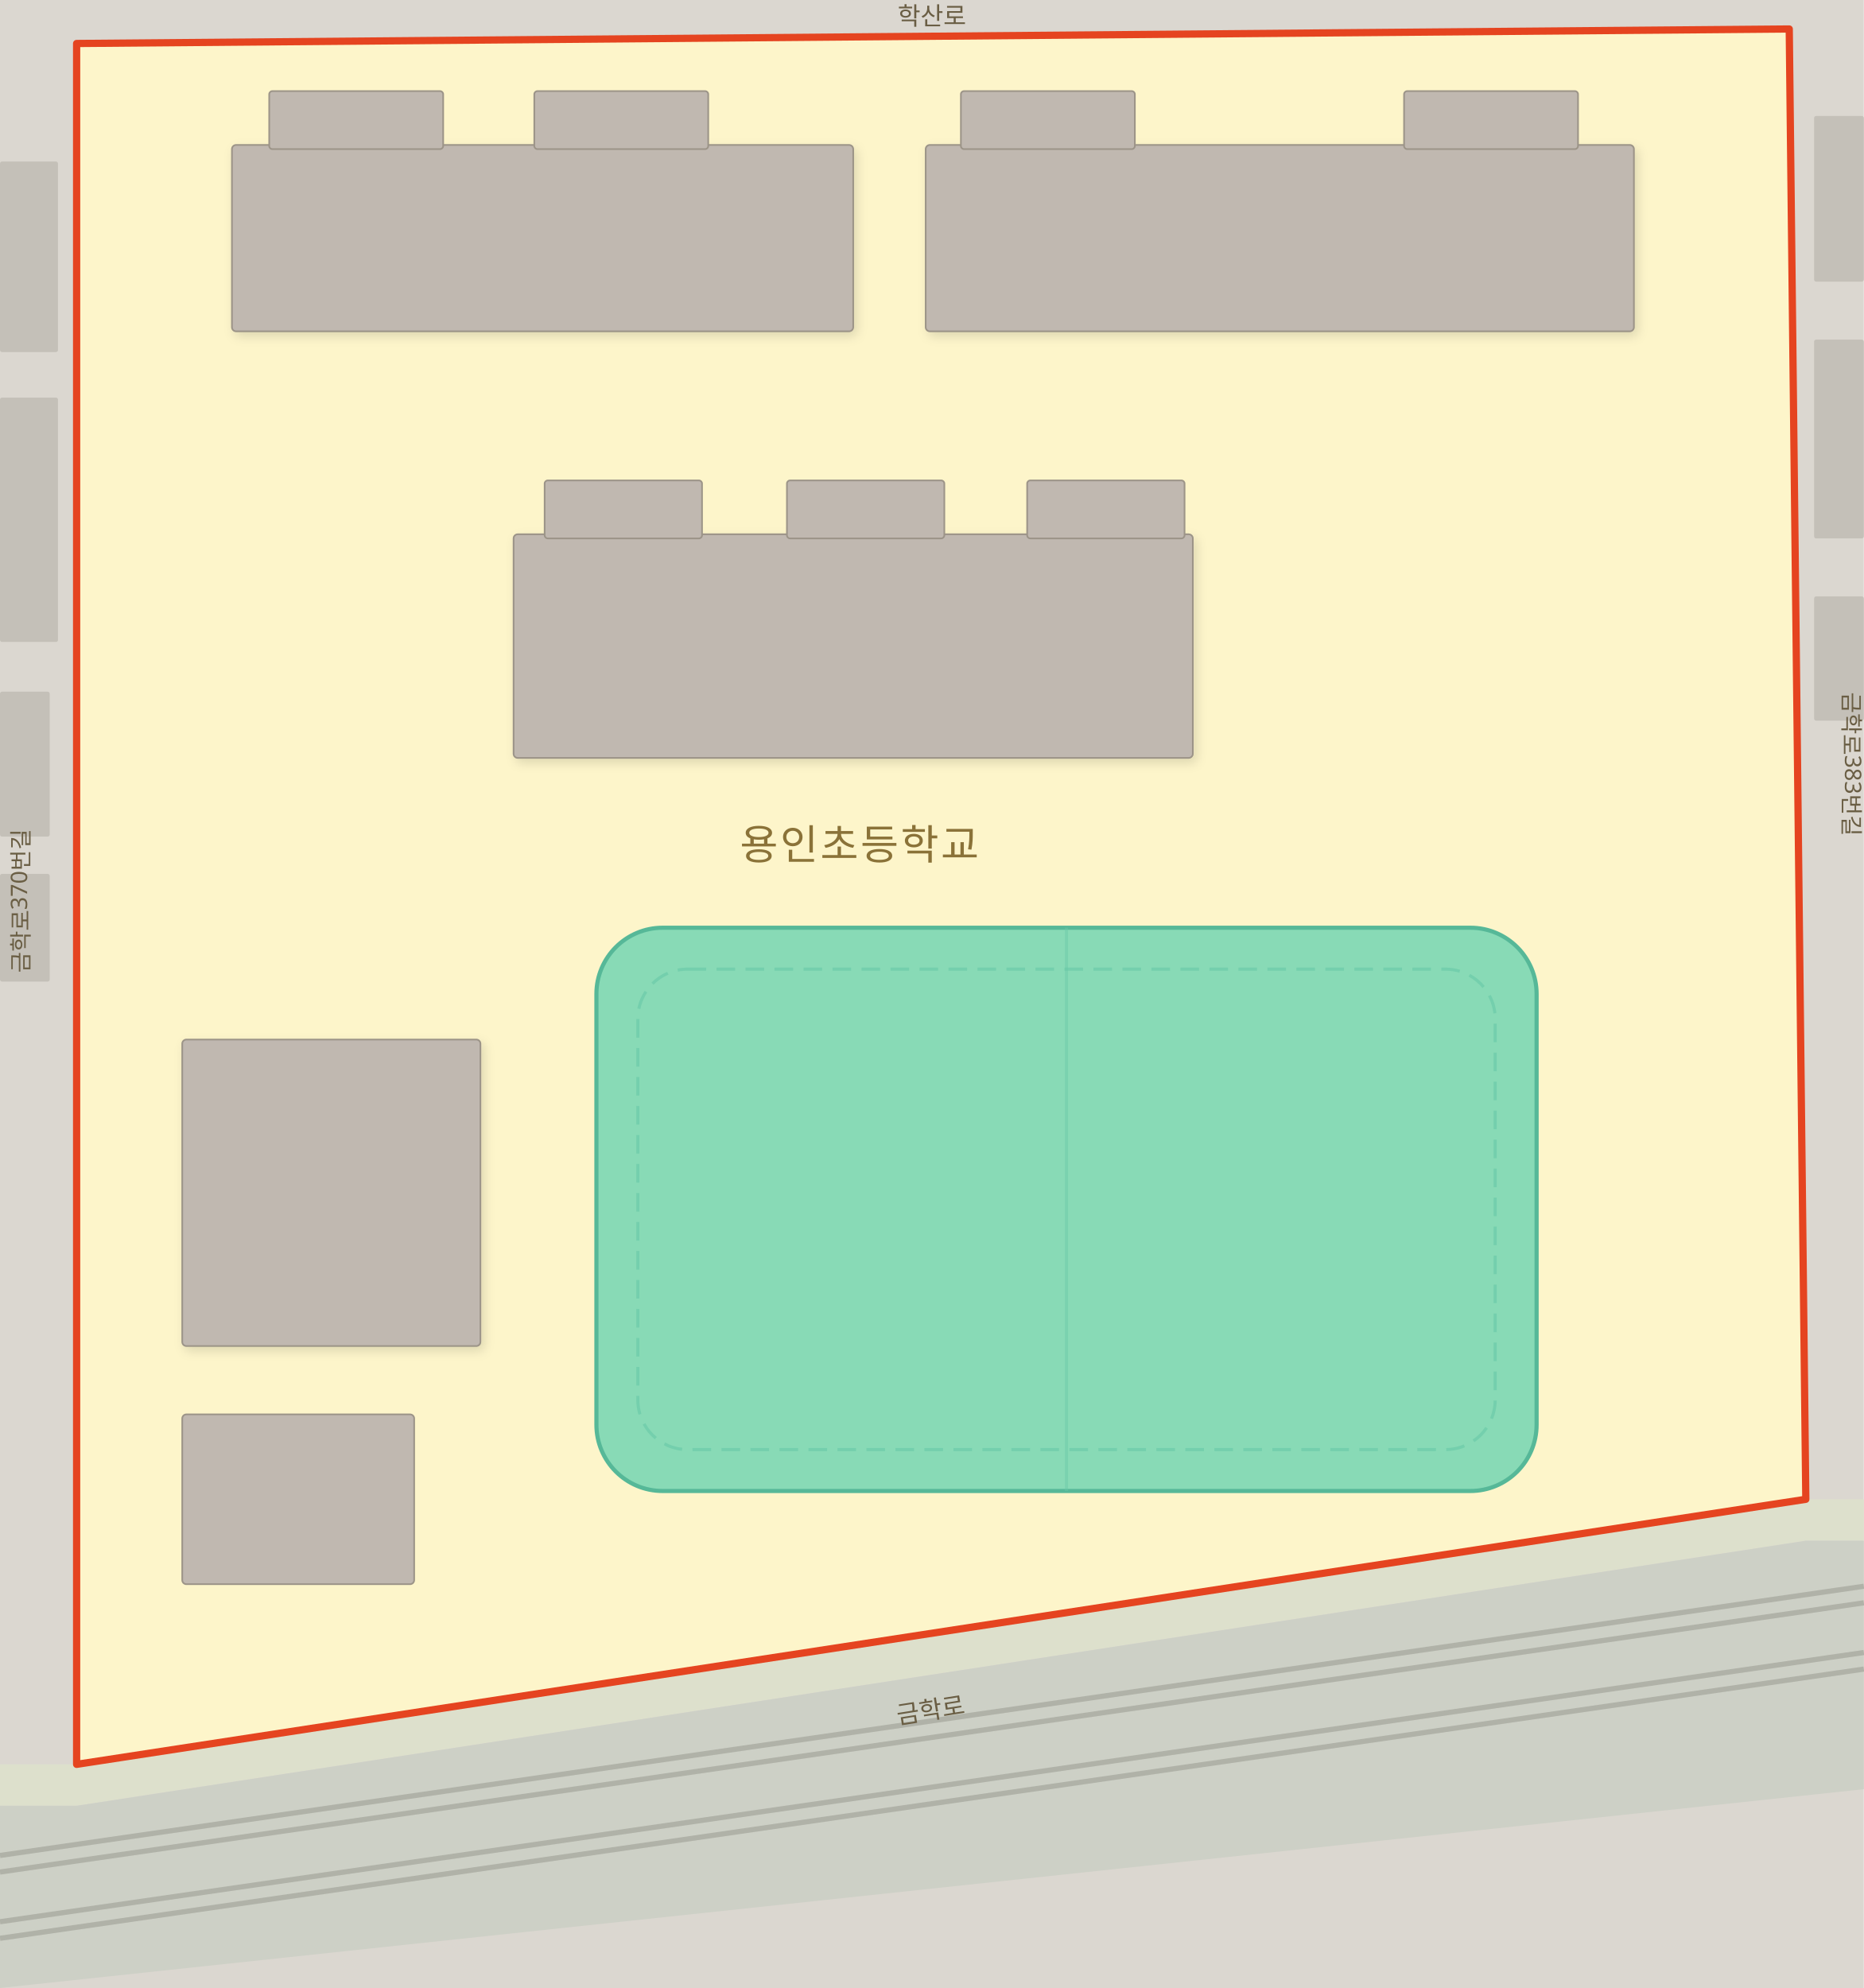
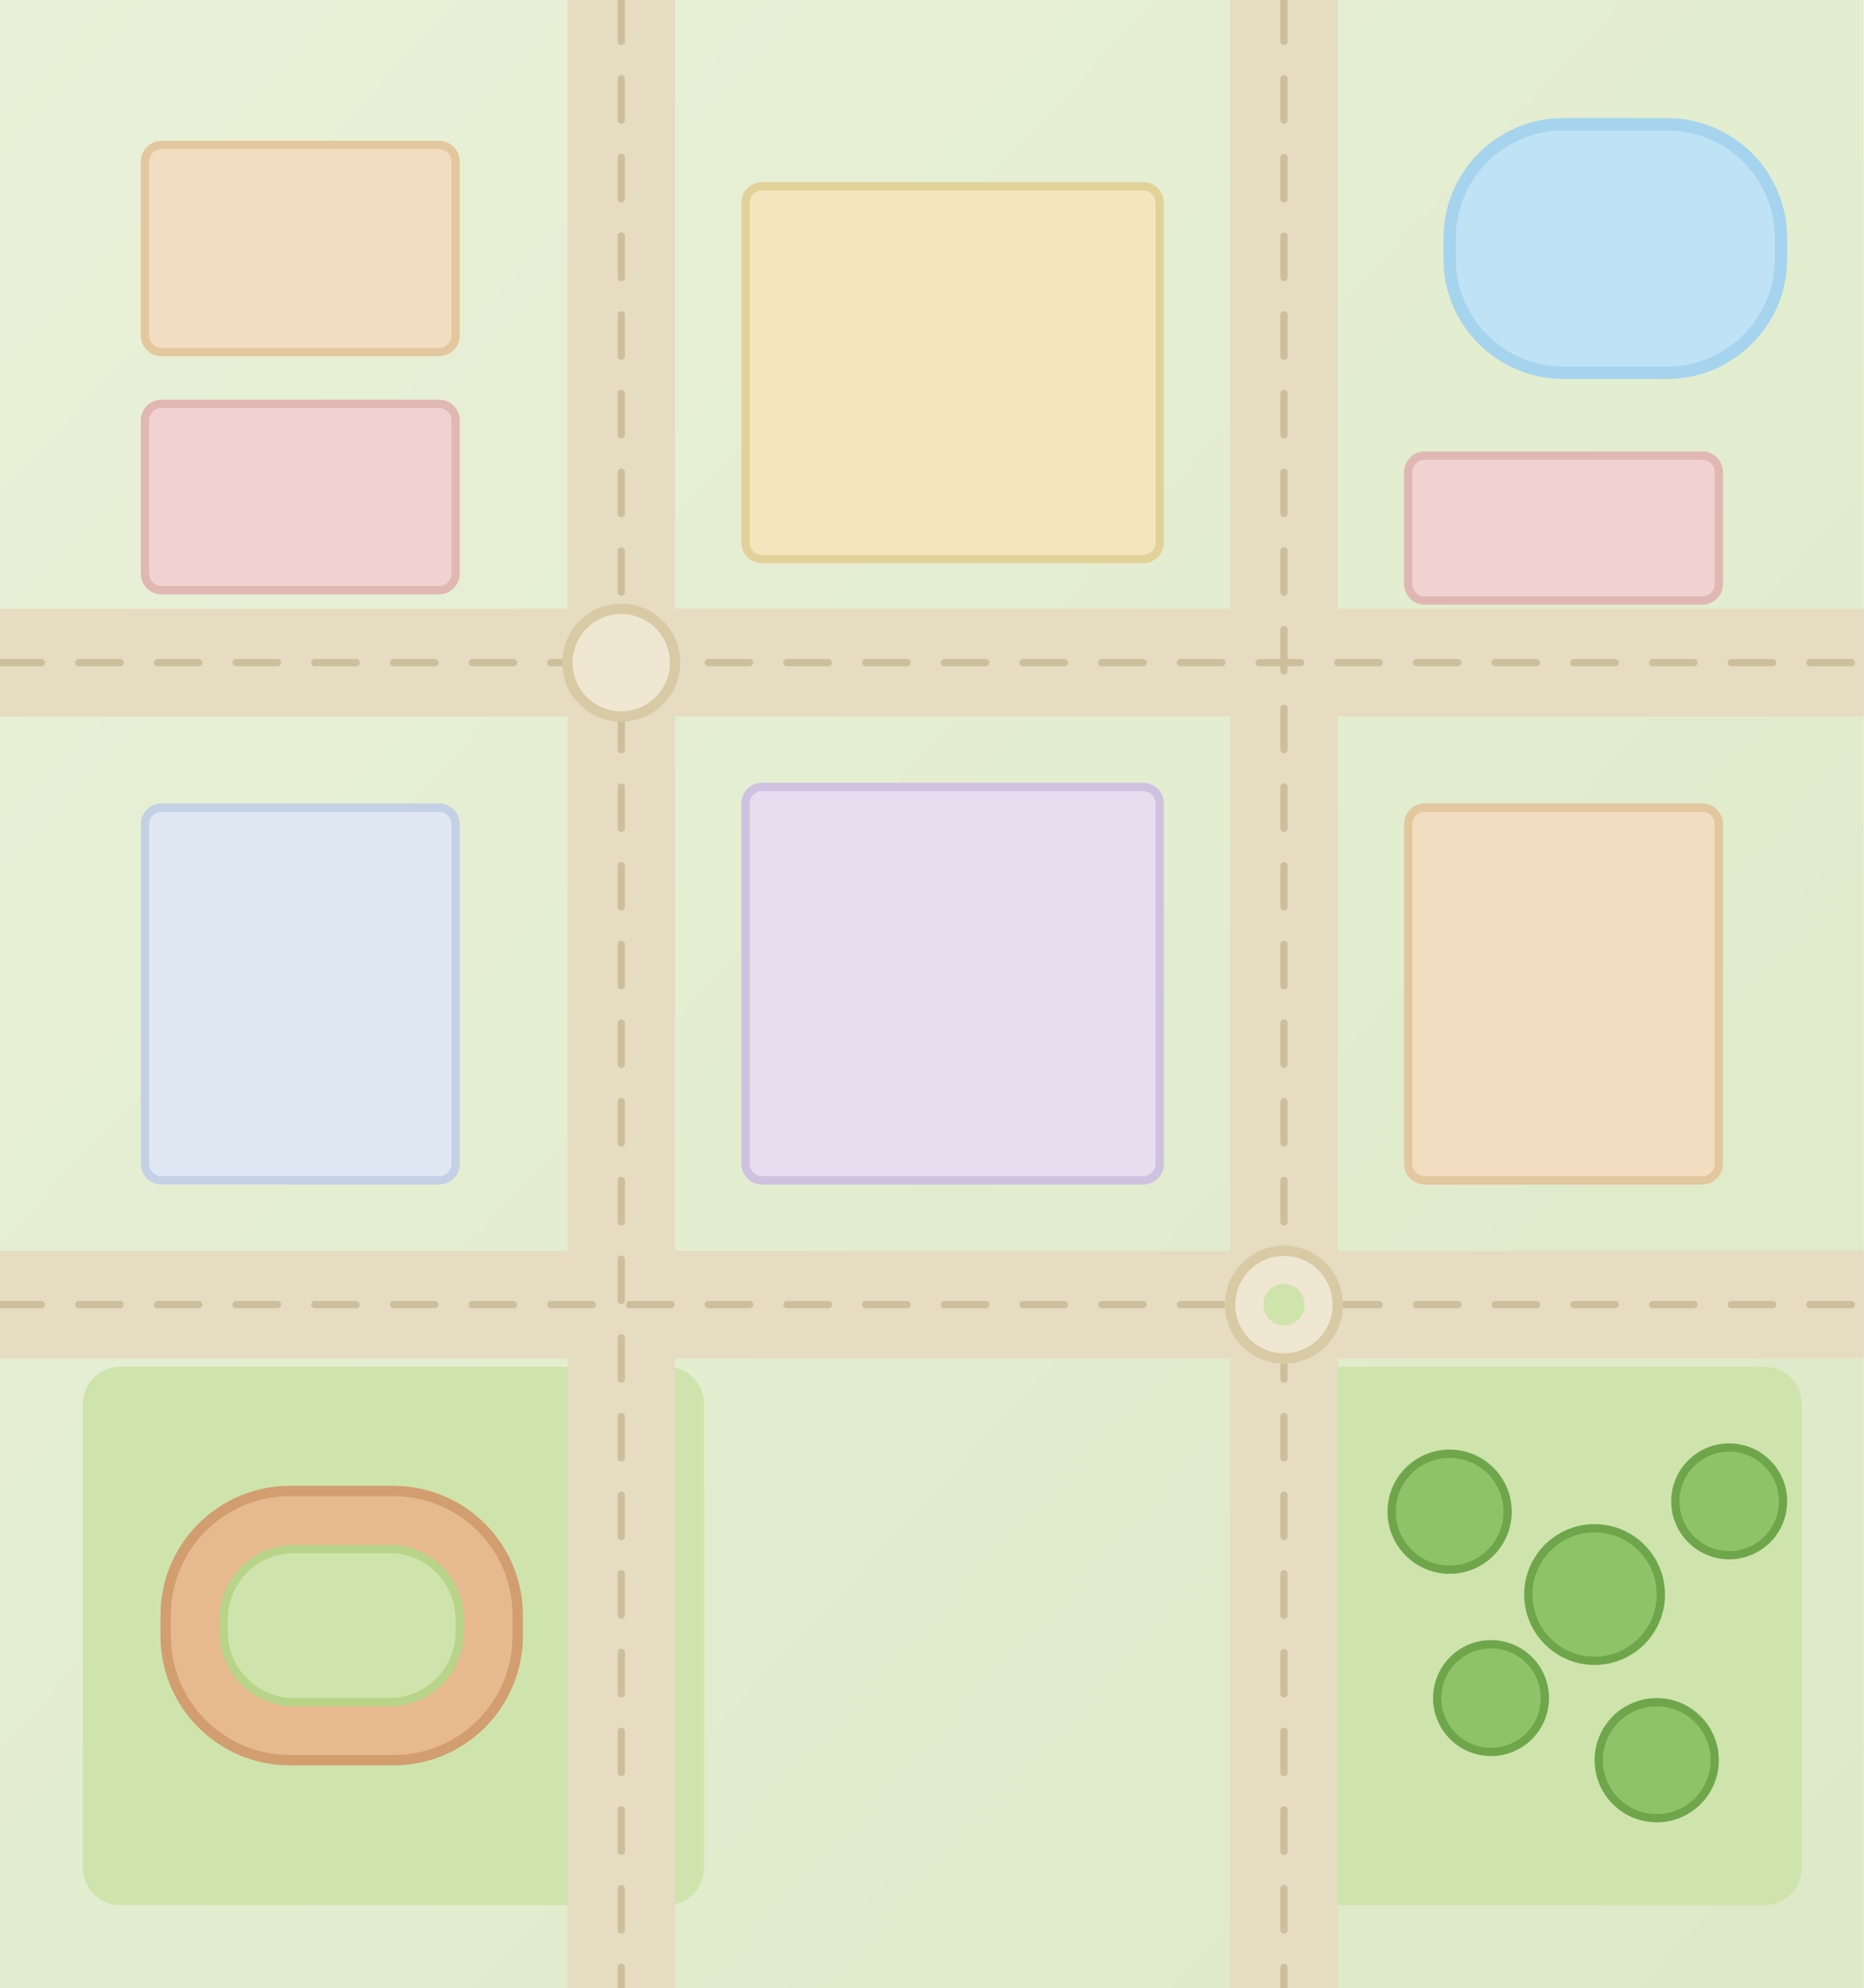
- <svg xmlns="http://www.w3.org/2000/svg" width="900" height="960" viewBox="0 0 900 960" role="img" aria-label="용인초등학교 지도">
+ <svg xmlns="http://www.w3.org/2000/svg" viewBox="0 0 900 960" width="900" height="960" role="img" aria-label="체험 모드 지도">
  <defs>
-     <filter id="bs" x="-20%" y="-20%" width="150%" height="150%">
-       <feDropShadow dx="1.5" dy="2" stdDeviation="2.5" flood-color="#00000020" />
-     </filter>
+     <linearGradient id="grass" x1="0" y1="0" x2="1" y2="1">
+       <stop offset="0" stop-color="#e9f1d8" />
+       <stop offset="1" stop-color="#dde9c8" />
+     </linearGradient>
+     <clipPath id="frame">
+       <rect width="900" height="960" />
+     </clipPath>
  </defs>
-   <rect width="900" height="960" fill="#dbd7d0" />
-   <rect x="0" y="78" width="28" height="92" rx="1" fill="#c4c0b8" />
-   <rect x="0" y="192" width="28" height="118" rx="1" fill="#c4c0b8" />
-   <rect x="0" y="334" width="24" height="70" rx="1" fill="#c4c0b8" />
-   <rect x="0" y="422" width="24" height="52" rx="1" fill="#c4c0b8" />
-   <rect x="876" y="56" width="24" height="80" rx="1" fill="#c4c0b8" />
-   <rect x="876" y="164" width="24" height="96" rx="1" fill="#c4c0b8" />
-   <rect x="876" y="288" width="24" height="60" rx="1" fill="#c4c0b8" />
-   <polygon points="0,852 37,852 872,724 900,724 900,744 872,744 37,872 0,872" fill="#dde0cc" />
-   <polygon points="0,872 37,872 872,744 900,744 900,864 0,960" fill="#cdd0c6" />
-   <line x1="0" y1="896" x2="900" y2="766" stroke="#b0b2a8" stroke-width="2.5" />
-   <line x1="0" y1="904" x2="900" y2="774" stroke="#b0b2a8" stroke-width="2.5" />
-   <line x1="0" y1="928" x2="900" y2="798" stroke="#b0b2a8" stroke-width="2.5" />
-   <line x1="0" y1="936" x2="900" y2="806" stroke="#b0b2a8" stroke-width="2.5" />
-   <polygon points="37,21 864,14 872,724 37,852" fill="#fdf5ca" stroke="#e54420" stroke-width="3.5" stroke-linejoin="round" stroke-linecap="round" />
-   <rect x="112" y="70" width="300" height="90" rx="2" fill="#c0b8b0" stroke="#9c9488" stroke-width="0.8" filter="url(#bs)" />
-   <rect x="130" y="44" width="84" height="28" rx="1.5" fill="#c0b8b0" stroke="#9c9488" stroke-width="0.8" />
-   <rect x="258" y="44" width="84" height="28" rx="1.5" fill="#c0b8b0" stroke="#9c9488" stroke-width="0.8" />
-   <rect x="447" y="70" width="342" height="90" rx="2" fill="#c0b8b0" stroke="#9c9488" stroke-width="0.8" filter="url(#bs)" />
-   <rect x="464" y="44" width="84" height="28" rx="1.5" fill="#c0b8b0" stroke="#9c9488" stroke-width="0.8" />
-   <rect x="678" y="44" width="84" height="28" rx="1.5" fill="#c0b8b0" stroke="#9c9488" stroke-width="0.8" />
-   <rect x="248" y="258" width="328" height="108" rx="2" fill="#c0b8b0" stroke="#9c9488" stroke-width="0.8" filter="url(#bs)" />
-   <rect x="263" y="232" width="76" height="28" rx="1.5" fill="#c0b8b0" stroke="#9c9488" stroke-width="0.8" />
-   <rect x="380" y="232" width="76" height="28" rx="1.5" fill="#c0b8b0" stroke="#9c9488" stroke-width="0.8" />
-   <rect x="496" y="232" width="76" height="28" rx="1.5" fill="#c0b8b0" stroke="#9c9488" stroke-width="0.8" />
-   <rect x="88" y="502" width="144" height="148" rx="2" fill="#c0b8b0" stroke="#9c9488" stroke-width="0.8" filter="url(#bs)" />
-   <rect x="88" y="683" width="112" height="82" rx="2" fill="#c0b8b0" stroke="#9c9488" stroke-width="0.8" />
-   <rect x="288" y="448" width="454" height="272" rx="32" fill="#88dab6" stroke="#56b898" stroke-width="2" />
-   <rect x="308" y="468" width="414" height="232" rx="24" fill="none" stroke="#68c8a6" stroke-width="1.5" stroke-dasharray="9,5" opacity="0.6" />
-   <line x1="515" y1="448" x2="515" y2="720" stroke="#68c8a6" stroke-width="1.5" opacity="0.45" />
-   <text x="450" y="12" text-anchor="middle" font-size="12" fill="#6a5e44" font-family="'Noto Sans KR', sans-serif">학산로</text>
-   <text x="890" y="369" text-anchor="middle" font-size="11" fill="#6a5e44" font-family="'Noto Sans KR', sans-serif" transform="rotate(90, 890, 369)">금학로383번길</text>
-   <text x="14" y="435" text-anchor="middle" font-size="11" fill="#6a5e44" font-family="'Noto Sans KR', sans-serif" transform="rotate(-90, 14, 435)">금학로370번길</text>
-   <text x="450" y="830" text-anchor="middle" font-size="12" fill="#6a5e44" font-family="'Noto Sans KR', sans-serif" transform="rotate(-9, 450, 830)">금학로</text>
-   <text x="415" y="415" text-anchor="middle" font-size="20" fill="#8a7238" font-family="'Noto Sans KR', sans-serif" font-weight="500" letter-spacing="1">용인초등학교</text>
+   <g clip-path="url(#frame)">
+     <rect width="900" height="960" fill="url(#grass)" />
+     <rect x="40" y="660" width="300" height="260" rx="18" fill="#cfe4ac" />
+     <rect x="620" y="660" width="250" height="260" rx="18" fill="#cfe4ac" />
+     <rect x="700" y="60" width="160" height="120" rx="55" fill="#bfe3f5" stroke="#a6d4ee" stroke-width="6" />
+     <g stroke="#e6dcc2" stroke-width="52" stroke-linecap="round">
+       <line x1="300" y1="0" x2="300" y2="960" />
+       <line x1="620" y1="0" x2="620" y2="960" />
+       <line x1="0" y1="320" x2="900" y2="320" />
+       <line x1="0" y1="630" x2="900" y2="630" />
+     </g>
+     <g stroke="#cdbf9c" stroke-width="3.5" stroke-dasharray="20 18" stroke-linecap="round">
+       <line x1="300" y1="0" x2="300" y2="960" />
+       <line x1="620" y1="0" x2="620" y2="960" />
+       <line x1="0" y1="320" x2="900" y2="320" />
+       <line x1="0" y1="630" x2="900" y2="630" />
+     </g>
+     <g stroke-width="4">
+       <rect x="70" y="70" width="150" height="100" rx="8" fill="#f3ddc0" stroke="#e3c79e" />
+       <rect x="70" y="195" width="150" height="90" rx="8" fill="#f0d3d0" stroke="#e0b7b3" />
+       <rect x="360" y="90" width="200" height="180" rx="8" fill="#f3e6bf" stroke="#e2d199" />
+       <rect x="70" y="390" width="150" height="180" rx="8" fill="#dfe7f2" stroke="#c3d0e6" />
+       <rect x="360" y="380" width="200" height="190" rx="8" fill="#e6ddef" stroke="#cfc1e0" />
+       <rect x="680" y="390" width="150" height="180" rx="8" fill="#f3ddc0" stroke="#e3c79e" />
+       <rect x="680" y="220" width="150" height="70" rx="8" fill="#f0d3d0" stroke="#e0b7b3" />
+     </g>
+     <rect x="80" y="720" width="170" height="130" rx="60" fill="#e7b98f" stroke="#d29e6f" stroke-width="5" />
+     <rect x="108" y="748" width="114" height="74" rx="34" fill="#cfe4ac" stroke="#b7d488" stroke-width="4" />
+     <g fill="#8fc36a" stroke="#6fa64c" stroke-width="4">
+       <circle cx="700" cy="730" r="28" />
+       <circle cx="770" cy="770" r="32" />
+       <circle cx="835" cy="725" r="26" />
+       <circle cx="720" cy="820" r="26" />
+       <circle cx="800" cy="850" r="28" />
+     </g>
+     <circle cx="300" cy="320" r="26" fill="#efe7d2" stroke="#d8caa4" stroke-width="5" />
+     <circle cx="620" cy="630" r="26" fill="#efe7d2" stroke="#d8caa4" stroke-width="5" />
+     <circle cx="620" cy="630" r="10" fill="#cfe4ac" />
+   </g>
</svg>
